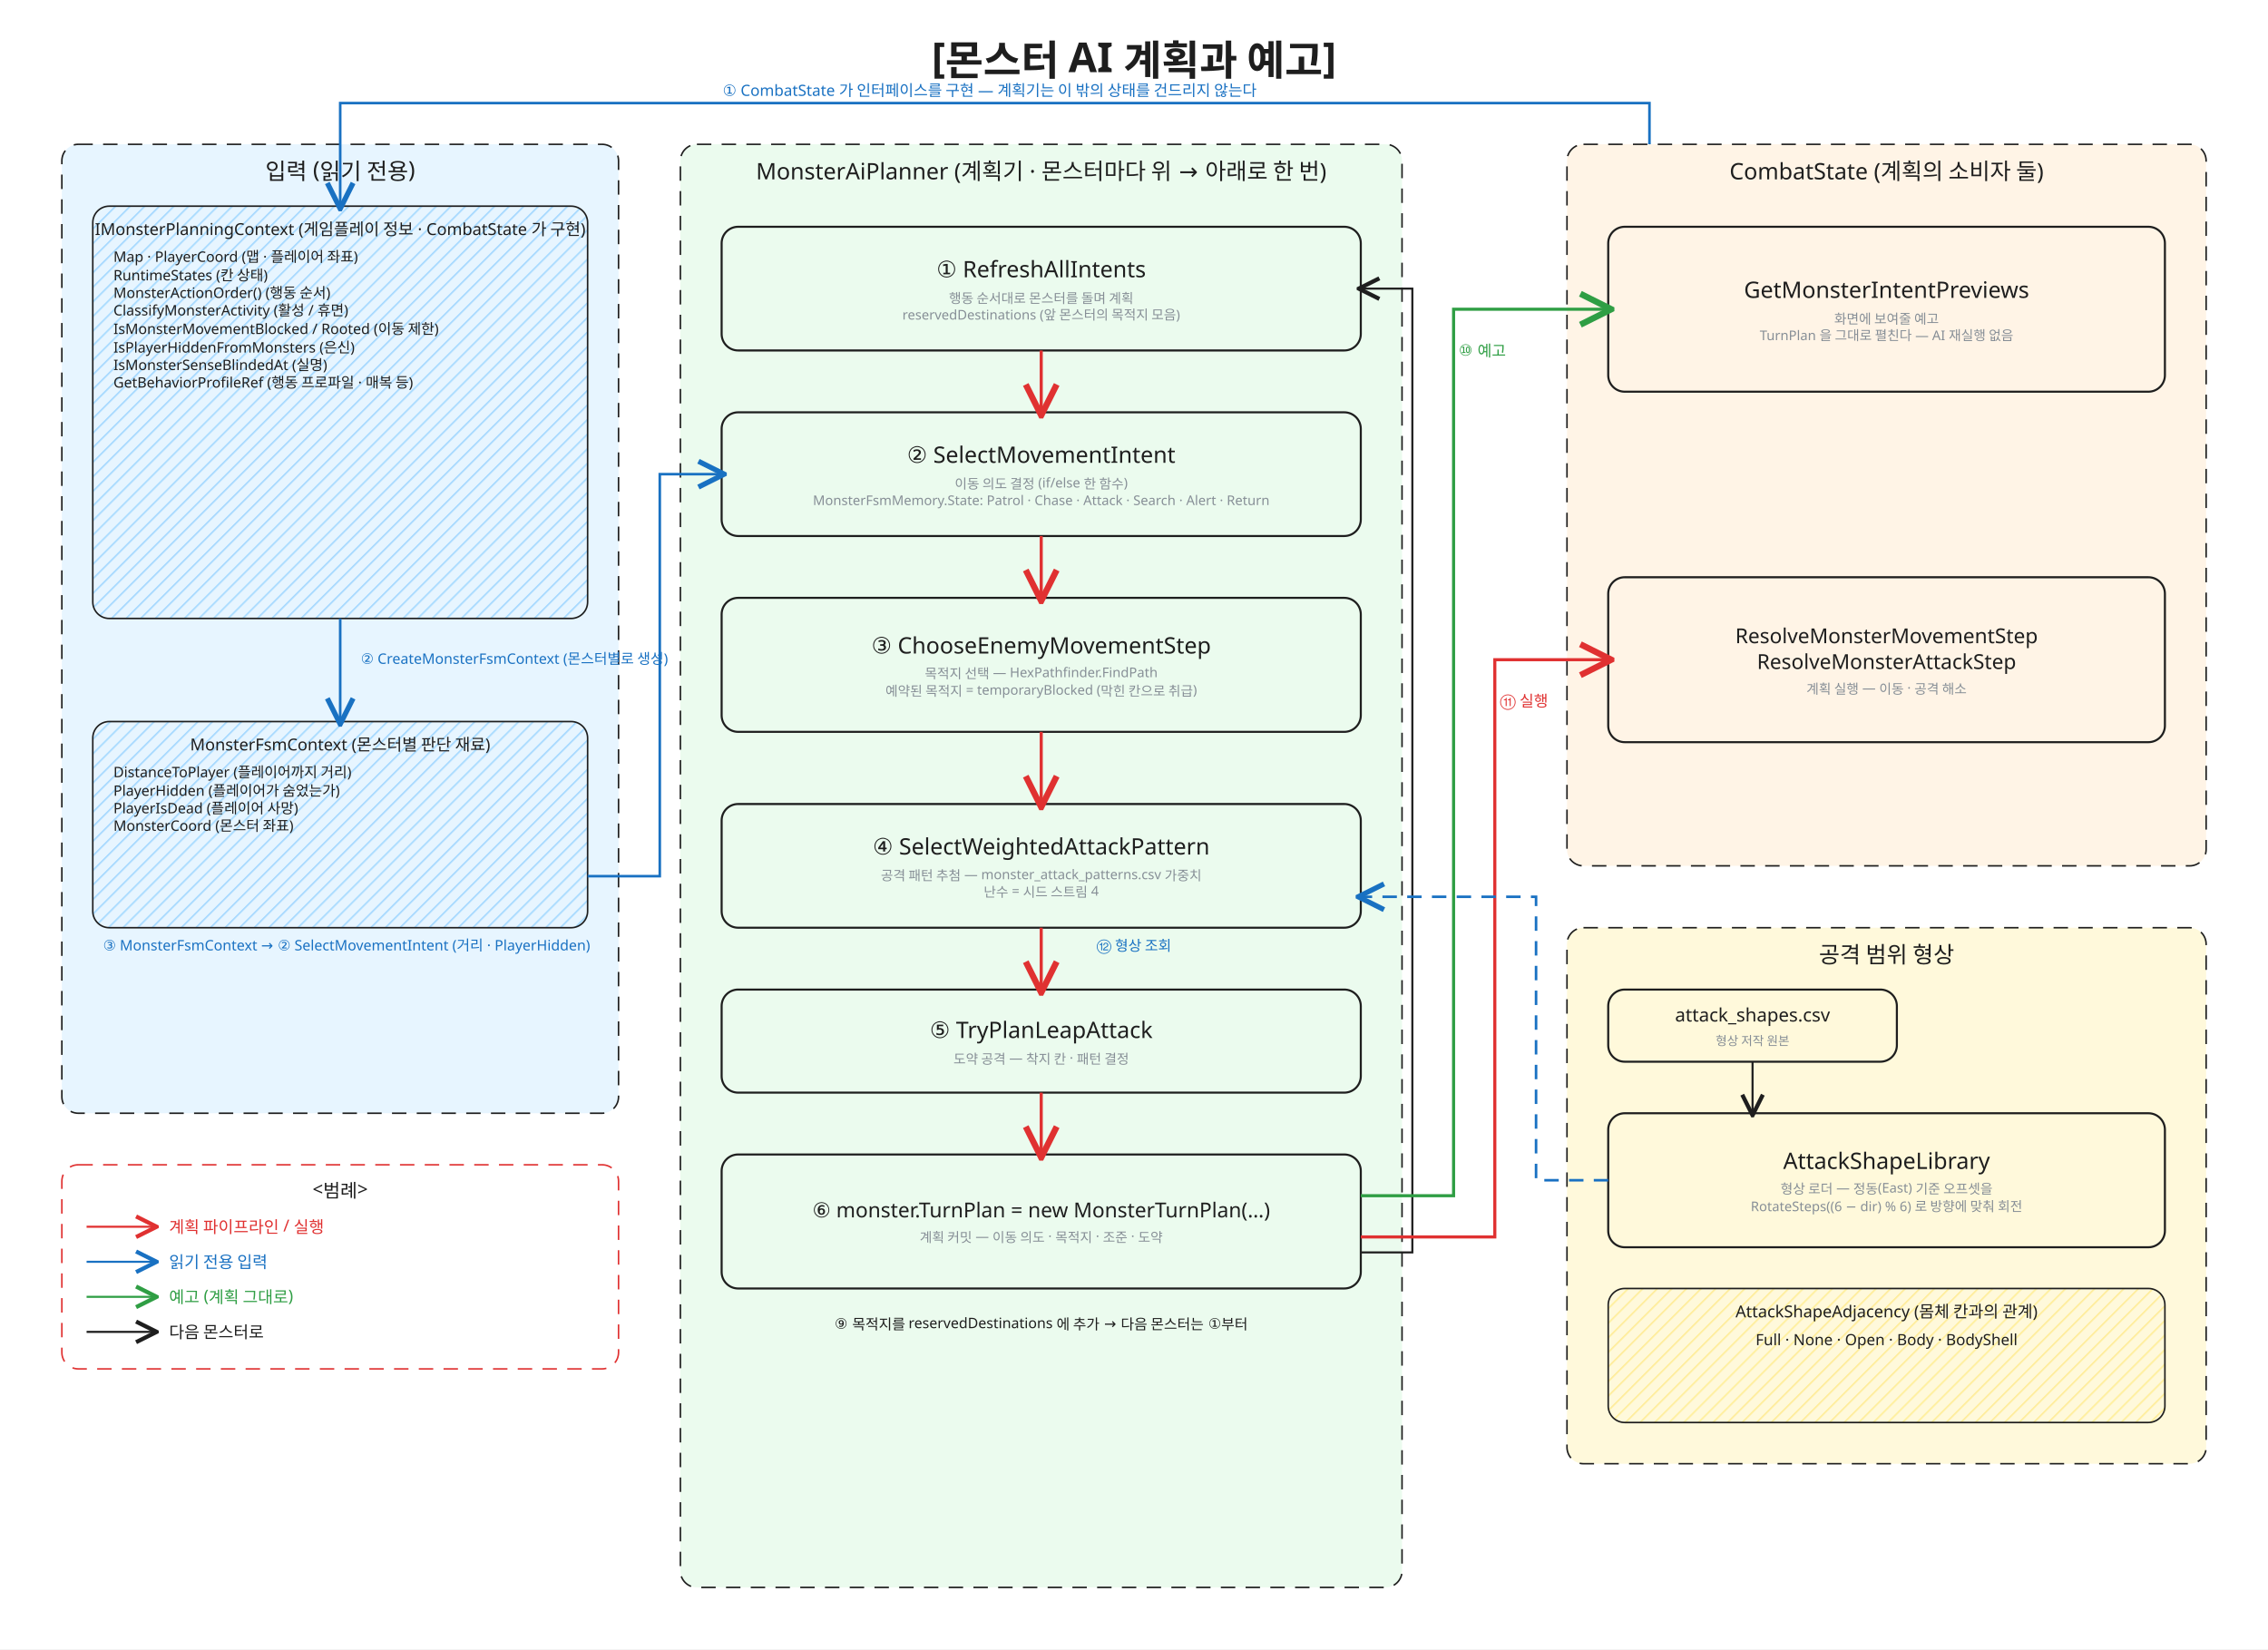
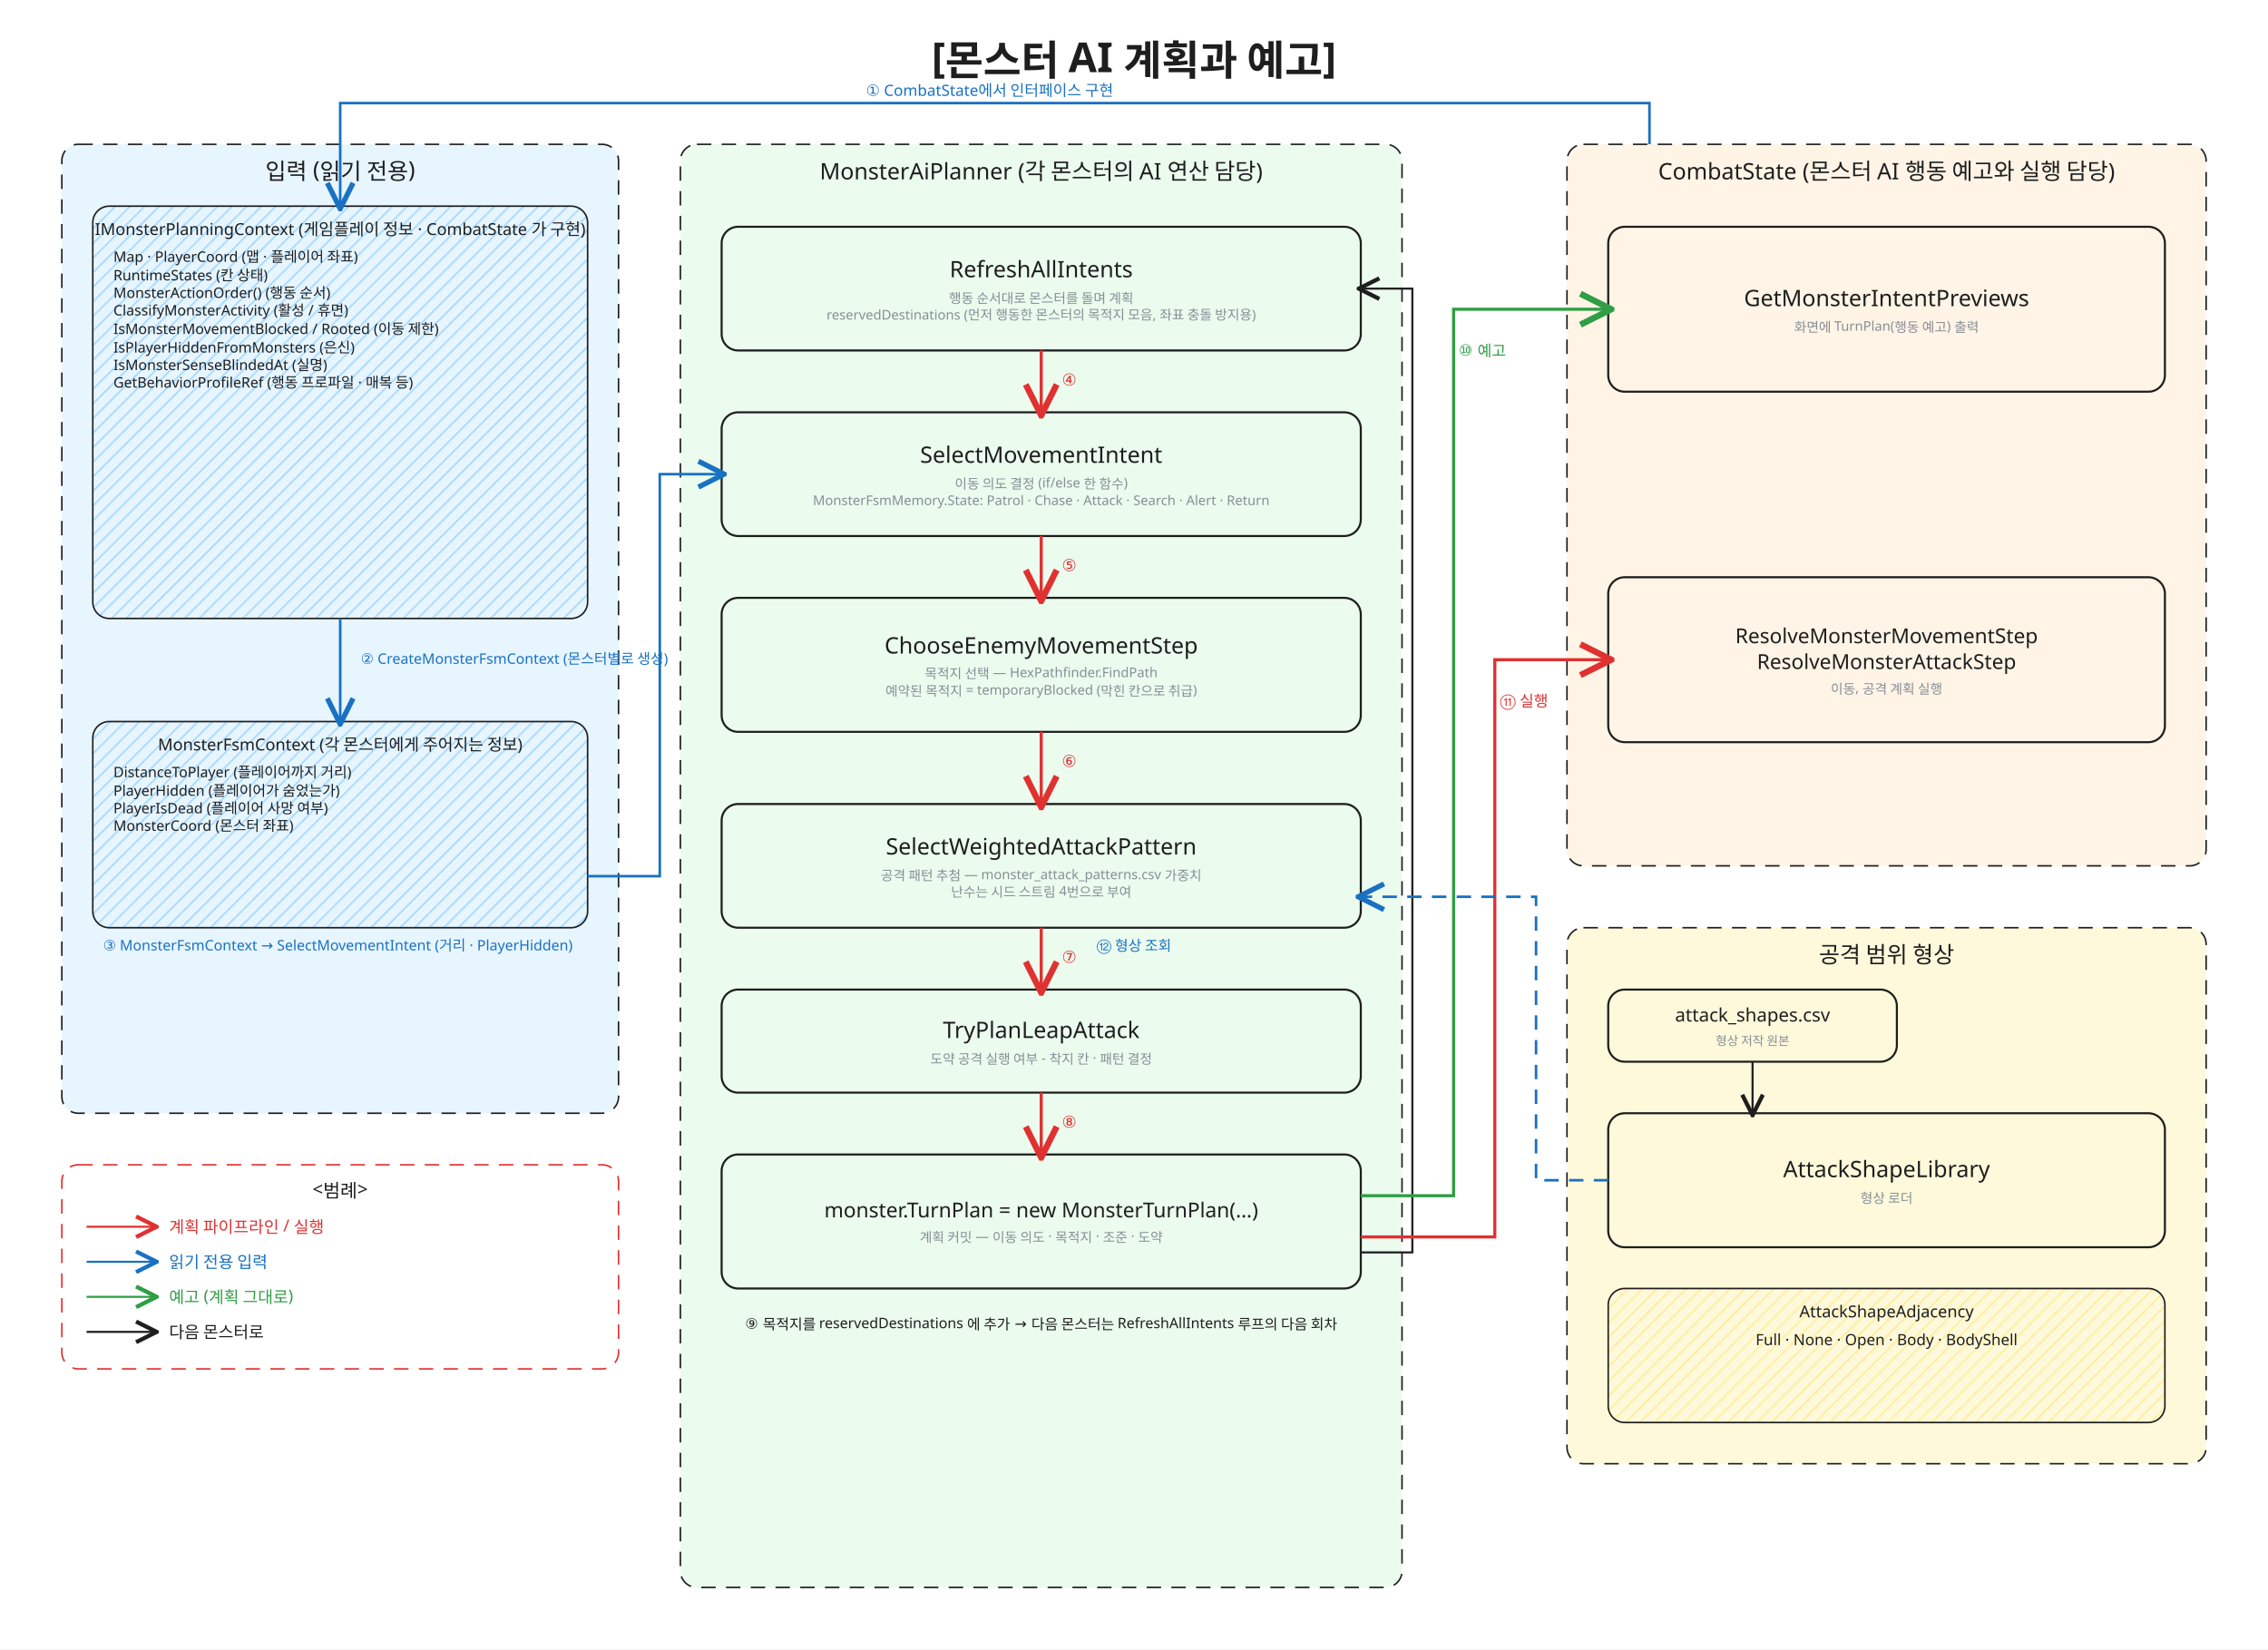
<svg xmlns="http://www.w3.org/2000/svg" width="2200" height="1600" viewBox="0 0 2200 1600">
  <defs>
    <pattern id="ha5d8ff" patternUnits="userSpaceOnUse" width="10" height="10" patternTransform="rotate(45)">
      <line x1="0" y1="0" x2="0" y2="10" stroke="#a5d8ff" stroke-width="3" />
    </pattern>
    <pattern id="hffec99" patternUnits="userSpaceOnUse" width="10" height="10" patternTransform="rotate(45)">
      <line x1="0" y1="0" x2="0" y2="10" stroke="#ffec99" stroke-width="3" />
    </pattern>
    <marker id="ah1971c2" markerWidth="12" markerHeight="12" refX="10" refY="6" orient="auto">
      <path d="M1,1 L11,6 L1,11" fill="none" stroke="#1971c2" stroke-width="2" />
    </marker>
    <marker id="as1971c2" markerWidth="12" markerHeight="12" refX="2" refY="6" orient="auto">
      <path d="M11,1 L1,6 L11,11" fill="none" stroke="#1971c2" stroke-width="2" />
    </marker>
    <marker id="ahe03131" markerWidth="12" markerHeight="12" refX="10" refY="6" orient="auto">
      <path d="M1,1 L11,6 L1,11" fill="none" stroke="#e03131" stroke-width="2" />
    </marker>
    <marker id="ase03131" markerWidth="12" markerHeight="12" refX="2" refY="6" orient="auto">
      <path d="M11,1 L1,6 L11,11" fill="none" stroke="#e03131" stroke-width="2" />
    </marker>
    <marker id="ah1e1e1e" markerWidth="12" markerHeight="12" refX="10" refY="6" orient="auto">
      <path d="M1,1 L11,6 L1,11" fill="none" stroke="#1e1e1e" stroke-width="2" />
    </marker>
    <marker id="as1e1e1e" markerWidth="12" markerHeight="12" refX="2" refY="6" orient="auto">
      <path d="M11,1 L1,6 L11,11" fill="none" stroke="#1e1e1e" stroke-width="2" />
    </marker>
    <marker id="ah2f9e44" markerWidth="12" markerHeight="12" refX="10" refY="6" orient="auto">
      <path d="M1,1 L11,6 L1,11" fill="none" stroke="#2f9e44" stroke-width="2" />
    </marker>
    <marker id="as2f9e44" markerWidth="12" markerHeight="12" refX="2" refY="6" orient="auto">
      <path d="M11,1 L1,6 L11,11" fill="none" stroke="#2f9e44" stroke-width="2" />
    </marker>
  </defs>
  <rect width="100%" height="100%" fill="#ffffff" />
  <text x="1100" y="70" font-size="40" fill="#1e1e1e" text-anchor="middle" font-family="Virgil, 'Segoe Print', 'Comic Sans MS', 'Apple SD Gothic Neo', 'Noto Sans KR', sans-serif" font-weight="bold">[몬스터 AI 계획과 예고]</text>
  <rect x="60" y="140" width="540" height="940" rx="16" fill="#e7f5ff" stroke="#1e1e1e" stroke-width="1.5" stroke-dasharray="14,10" />
  <text x="330" y="174" font-size="22" fill="#1e1e1e" text-anchor="middle" font-family="Virgil, 'Segoe Print', 'Comic Sans MS', 'Apple SD Gothic Neo', 'Noto Sans KR', sans-serif" font-weight="normal">입력 (읽기 전용)</text>
  <rect x="90" y="200" width="480" height="400" rx="16" fill="url(#ha5d8ff)" stroke="#1e1e1e" stroke-width="1.5" />
  <text x="330" y="228" font-size="16" fill="#1e1e1e" text-anchor="middle" font-family="Virgil, 'Segoe Print', 'Comic Sans MS', 'Apple SD Gothic Neo', 'Noto Sans KR', sans-serif" font-weight="normal">IMonsterPlanningContext (게임플레이 정보 · CombatState 가 구현)</text>
  <text x="110" y="254" font-size="14" fill="#1e1e1e" text-anchor="start" font-family="Virgil, 'Segoe Print', 'Comic Sans MS', 'Apple SD Gothic Neo', 'Noto Sans KR', sans-serif" font-weight="normal">Map · PlayerCoord  (맵 · 플레이어 좌표)</text>
  <text x="110" y="272" font-size="14" fill="#1e1e1e" text-anchor="start" font-family="Virgil, 'Segoe Print', 'Comic Sans MS', 'Apple SD Gothic Neo', 'Noto Sans KR', sans-serif" font-weight="normal">RuntimeStates  (칸 상태)</text>
  <text x="110" y="289" font-size="14" fill="#1e1e1e" text-anchor="start" font-family="Virgil, 'Segoe Print', 'Comic Sans MS', 'Apple SD Gothic Neo', 'Noto Sans KR', sans-serif" font-weight="normal">MonsterActionOrder()  (행동 순서)</text>
  <text x="110" y="306" font-size="14" fill="#1e1e1e" text-anchor="start" font-family="Virgil, 'Segoe Print', 'Comic Sans MS', 'Apple SD Gothic Neo', 'Noto Sans KR', sans-serif" font-weight="normal">ClassifyMonsterActivity  (활성 / 휴면)</text>
  <text x="110" y="324" font-size="14" fill="#1e1e1e" text-anchor="start" font-family="Virgil, 'Segoe Print', 'Comic Sans MS', 'Apple SD Gothic Neo', 'Noto Sans KR', sans-serif" font-weight="normal">IsMonsterMovementBlocked / Rooted  (이동 제한)</text>
  <text x="110" y="342" font-size="14" fill="#1e1e1e" text-anchor="start" font-family="Virgil, 'Segoe Print', 'Comic Sans MS', 'Apple SD Gothic Neo', 'Noto Sans KR', sans-serif" font-weight="normal">IsPlayerHiddenFromMonsters  (은신)</text>
  <text x="110" y="359" font-size="14" fill="#1e1e1e" text-anchor="start" font-family="Virgil, 'Segoe Print', 'Comic Sans MS', 'Apple SD Gothic Neo', 'Noto Sans KR', sans-serif" font-weight="normal">IsMonsterSenseBlindedAt  (실명)</text>
  <text x="110" y="376" font-size="14" fill="#1e1e1e" text-anchor="start" font-family="Virgil, 'Segoe Print', 'Comic Sans MS', 'Apple SD Gothic Neo', 'Noto Sans KR', sans-serif" font-weight="normal">GetBehaviorProfileRef  (행동 프로파일 · 매복 등)</text>
  <rect x="90" y="700" width="480" height="200" rx="16" fill="url(#ha5d8ff)" stroke="#1e1e1e" stroke-width="1.5" />
-   <text x="330" y="728" font-size="16" fill="#1e1e1e" text-anchor="middle" font-family="Virgil, 'Segoe Print', 'Comic Sans MS', 'Apple SD Gothic Neo', 'Noto Sans KR', sans-serif" font-weight="normal">MonsterFsmContext (몬스터별 판단 재료)</text>
+   <text x="330" y="728" font-size="16" fill="#1e1e1e" text-anchor="middle" font-family="Virgil, 'Segoe Print', 'Comic Sans MS', 'Apple SD Gothic Neo', 'Noto Sans KR', sans-serif" font-weight="normal">MonsterFsmContext (각 몬스터에게 주어지는 정보)</text>
  <text x="110" y="754" font-size="14" fill="#1e1e1e" text-anchor="start" font-family="Virgil, 'Segoe Print', 'Comic Sans MS', 'Apple SD Gothic Neo', 'Noto Sans KR', sans-serif" font-weight="normal">DistanceToPlayer  (플레이어까지 거리)</text>
  <text x="110" y="772" font-size="14" fill="#1e1e1e" text-anchor="start" font-family="Virgil, 'Segoe Print', 'Comic Sans MS', 'Apple SD Gothic Neo', 'Noto Sans KR', sans-serif" font-weight="normal">PlayerHidden  (플레이어가 숨었는가)</text>
-   <text x="110" y="789" font-size="14" fill="#1e1e1e" text-anchor="start" font-family="Virgil, 'Segoe Print', 'Comic Sans MS', 'Apple SD Gothic Neo', 'Noto Sans KR', sans-serif" font-weight="normal">PlayerIsDead  (플레이어 사망)</text>
+   <text x="110" y="789" font-size="14" fill="#1e1e1e" text-anchor="start" font-family="Virgil, 'Segoe Print', 'Comic Sans MS', 'Apple SD Gothic Neo', 'Noto Sans KR', sans-serif" font-weight="normal">PlayerIsDead  (플레이어 사망 여부)</text>
  <text x="110" y="806" font-size="14" fill="#1e1e1e" text-anchor="start" font-family="Virgil, 'Segoe Print', 'Comic Sans MS', 'Apple SD Gothic Neo', 'Noto Sans KR', sans-serif" font-weight="normal">MonsterCoord  (몬스터 좌표)</text>
  <polyline points="330,600 330,700" fill="none" stroke="#1971c2" stroke-width="2.5" marker-end="url(#ah1971c2)" />
  <text x="350" y="644" font-size="14" fill="#1971c2" text-anchor="start" font-family="Virgil, 'Segoe Print', 'Comic Sans MS', 'Apple SD Gothic Neo', 'Noto Sans KR', sans-serif" font-weight="normal">② CreateMonsterFsmContext (몬스터별로 생성)</text>
  <rect x="660" y="140" width="700" height="1400" rx="16" fill="#ebfbee" stroke="#1e1e1e" stroke-width="1.5" stroke-dasharray="14,10" />
-   <text x="1010" y="174" font-size="22" fill="#1e1e1e" text-anchor="middle" font-family="Virgil, 'Segoe Print', 'Comic Sans MS', 'Apple SD Gothic Neo', 'Noto Sans KR', sans-serif" font-weight="normal">MonsterAiPlanner (계획기 · 몬스터마다 위 → 아래로 한 번)</text>
+   <text x="1010" y="174" font-size="22" fill="#1e1e1e" text-anchor="middle" font-family="Virgil, 'Segoe Print', 'Comic Sans MS', 'Apple SD Gothic Neo', 'Noto Sans KR', sans-serif" font-weight="normal">MonsterAiPlanner (각 몬스터의 AI 연산 담당)</text>
  <rect x="700" y="220" width="620" height="120" rx="16" fill="none" stroke="#1e1e1e" stroke-width="2" />
-   <text x="1010" y="269" font-size="22" fill="#1e1e1e" text-anchor="middle" font-family="Virgil, 'Segoe Print', 'Comic Sans MS', 'Apple SD Gothic Neo', 'Noto Sans KR', sans-serif" font-weight="normal">① RefreshAllIntents</text>
+   <text x="1010" y="269" font-size="22" fill="#1e1e1e" text-anchor="middle" font-family="Virgil, 'Segoe Print', 'Comic Sans MS', 'Apple SD Gothic Neo', 'Noto Sans KR', sans-serif" font-weight="normal">RefreshAllIntents</text>
  <text x="1010" y="294" font-size="13" fill="#868e96" text-anchor="middle" font-family="Virgil, 'Segoe Print', 'Comic Sans MS', 'Apple SD Gothic Neo', 'Noto Sans KR', sans-serif" font-weight="normal">행동 순서대로 몬스터를 돌며 계획</text>
-   <text x="1010" y="310" font-size="13" fill="#868e96" text-anchor="middle" font-family="Virgil, 'Segoe Print', 'Comic Sans MS', 'Apple SD Gothic Neo', 'Noto Sans KR', sans-serif" font-weight="normal">reservedDestinations (앞 몬스터의 목적지 모음)</text>
+   <text x="1010" y="310" font-size="13" fill="#868e96" text-anchor="middle" font-family="Virgil, 'Segoe Print', 'Comic Sans MS', 'Apple SD Gothic Neo', 'Noto Sans KR', sans-serif" font-weight="normal">reservedDestinations (먼저 행동한 몬스터의 목적지 모음, 좌표 충돌 방지용)</text>
  <rect x="700" y="400" width="620" height="120" rx="16" fill="none" stroke="#1e1e1e" stroke-width="2" />
-   <text x="1010" y="449" font-size="22" fill="#1e1e1e" text-anchor="middle" font-family="Virgil, 'Segoe Print', 'Comic Sans MS', 'Apple SD Gothic Neo', 'Noto Sans KR', sans-serif" font-weight="normal">② SelectMovementIntent</text>
+   <text x="1010" y="449" font-size="22" fill="#1e1e1e" text-anchor="middle" font-family="Virgil, 'Segoe Print', 'Comic Sans MS', 'Apple SD Gothic Neo', 'Noto Sans KR', sans-serif" font-weight="normal">SelectMovementIntent</text>
  <text x="1010" y="474" font-size="13" fill="#868e96" text-anchor="middle" font-family="Virgil, 'Segoe Print', 'Comic Sans MS', 'Apple SD Gothic Neo', 'Noto Sans KR', sans-serif" font-weight="normal">이동 의도 결정 (if/else 한 함수)</text>
  <text x="1010" y="490" font-size="13" fill="#868e96" text-anchor="middle" font-family="Virgil, 'Segoe Print', 'Comic Sans MS', 'Apple SD Gothic Neo', 'Noto Sans KR', sans-serif" font-weight="normal">MonsterFsmMemory.State: Patrol · Chase · Attack · Search · Alert · Return</text>
  <rect x="700" y="580" width="620" height="130" rx="16" fill="none" stroke="#1e1e1e" stroke-width="2" />
-   <text x="1010" y="634" font-size="22" fill="#1e1e1e" text-anchor="middle" font-family="Virgil, 'Segoe Print', 'Comic Sans MS', 'Apple SD Gothic Neo', 'Noto Sans KR', sans-serif" font-weight="normal">③ ChooseEnemyMovementStep</text>
+   <text x="1010" y="634" font-size="22" fill="#1e1e1e" text-anchor="middle" font-family="Virgil, 'Segoe Print', 'Comic Sans MS', 'Apple SD Gothic Neo', 'Noto Sans KR', sans-serif" font-weight="normal">ChooseEnemyMovementStep</text>
  <text x="1010" y="658" font-size="13" fill="#868e96" text-anchor="middle" font-family="Virgil, 'Segoe Print', 'Comic Sans MS', 'Apple SD Gothic Neo', 'Noto Sans KR', sans-serif" font-weight="normal">목적지 선택 — HexPathfinder.FindPath</text>
  <text x="1010" y="675" font-size="13" fill="#868e96" text-anchor="middle" font-family="Virgil, 'Segoe Print', 'Comic Sans MS', 'Apple SD Gothic Neo', 'Noto Sans KR', sans-serif" font-weight="normal">예약된 목적지 = temporaryBlocked (막힌 칸으로 취급)</text>
  <rect x="700" y="780" width="620" height="120" rx="16" fill="none" stroke="#1e1e1e" stroke-width="2" />
-   <text x="1010" y="829" font-size="22" fill="#1e1e1e" text-anchor="middle" font-family="Virgil, 'Segoe Print', 'Comic Sans MS', 'Apple SD Gothic Neo', 'Noto Sans KR', sans-serif" font-weight="normal">④ SelectWeightedAttackPattern</text>
+   <text x="1010" y="829" font-size="22" fill="#1e1e1e" text-anchor="middle" font-family="Virgil, 'Segoe Print', 'Comic Sans MS', 'Apple SD Gothic Neo', 'Noto Sans KR', sans-serif" font-weight="normal">SelectWeightedAttackPattern</text>
  <text x="1010" y="854" font-size="13" fill="#868e96" text-anchor="middle" font-family="Virgil, 'Segoe Print', 'Comic Sans MS', 'Apple SD Gothic Neo', 'Noto Sans KR', sans-serif" font-weight="normal">공격 패턴 추첨 — monster_attack_patterns.csv 가중치</text>
-   <text x="1010" y="870" font-size="13" fill="#868e96" text-anchor="middle" font-family="Virgil, 'Segoe Print', 'Comic Sans MS', 'Apple SD Gothic Neo', 'Noto Sans KR', sans-serif" font-weight="normal">난수 = 시드 스트림 4</text>
+   <text x="1010" y="870" font-size="13" fill="#868e96" text-anchor="middle" font-family="Virgil, 'Segoe Print', 'Comic Sans MS', 'Apple SD Gothic Neo', 'Noto Sans KR', sans-serif" font-weight="normal">난수는 시드 스트림 4번으로 부여</text>
  <rect x="700" y="960" width="620" height="100" rx="16" fill="none" stroke="#1e1e1e" stroke-width="2" />
-   <text x="1010" y="1007" font-size="22" fill="#1e1e1e" text-anchor="middle" font-family="Virgil, 'Segoe Print', 'Comic Sans MS', 'Apple SD Gothic Neo', 'Noto Sans KR', sans-serif" font-weight="normal">⑤ TryPlanLeapAttack</text>
-   <text x="1010" y="1032" font-size="13" fill="#868e96" text-anchor="middle" font-family="Virgil, 'Segoe Print', 'Comic Sans MS', 'Apple SD Gothic Neo', 'Noto Sans KR', sans-serif" font-weight="normal">도약 공격 — 착지 칸 · 패턴 결정</text>
+   <text x="1010" y="1007" font-size="22" fill="#1e1e1e" text-anchor="middle" font-family="Virgil, 'Segoe Print', 'Comic Sans MS', 'Apple SD Gothic Neo', 'Noto Sans KR', sans-serif" font-weight="normal">TryPlanLeapAttack</text>
+   <text x="1010" y="1032" font-size="13" fill="#868e96" text-anchor="middle" font-family="Virgil, 'Segoe Print', 'Comic Sans MS', 'Apple SD Gothic Neo', 'Noto Sans KR', sans-serif" font-weight="normal">도약 공격 실행 여부 - 착지 칸 · 패턴 결정</text>
  <rect x="700" y="1120" width="620" height="130" rx="16" fill="none" stroke="#1e1e1e" stroke-width="2" />
-   <text x="1010" y="1181" font-size="20" fill="#1e1e1e" text-anchor="middle" font-family="Virgil, 'Segoe Print', 'Comic Sans MS', 'Apple SD Gothic Neo', 'Noto Sans KR', sans-serif" font-weight="normal">⑥ monster.TurnPlan = new MonsterTurnPlan(…)</text>
+   <text x="1010" y="1181" font-size="20" fill="#1e1e1e" text-anchor="middle" font-family="Virgil, 'Segoe Print', 'Comic Sans MS', 'Apple SD Gothic Neo', 'Noto Sans KR', sans-serif" font-weight="normal">monster.TurnPlan = new MonsterTurnPlan(…)</text>
  <text x="1010" y="1205" font-size="13" fill="#868e96" text-anchor="middle" font-family="Virgil, 'Segoe Print', 'Comic Sans MS', 'Apple SD Gothic Neo', 'Noto Sans KR', sans-serif" font-weight="normal">계획 커밋 — 이동 의도 · 목적지 · 조준 · 도약</text>
  <polyline points="1010,340 1010,400" fill="none" stroke="#e03131" stroke-width="3" marker-end="url(#ahe03131)" />
+   <text x="1030" y="374" font-size="16" fill="#e03131" text-anchor="start" font-family="Virgil, 'Segoe Print', 'Comic Sans MS', 'Apple SD Gothic Neo', 'Noto Sans KR', sans-serif" font-weight="normal">④</text>
  <polyline points="1010,520 1010,580" fill="none" stroke="#e03131" stroke-width="3" marker-end="url(#ahe03131)" />
+   <text x="1030" y="554" font-size="16" fill="#e03131" text-anchor="start" font-family="Virgil, 'Segoe Print', 'Comic Sans MS', 'Apple SD Gothic Neo', 'Noto Sans KR', sans-serif" font-weight="normal">⑤</text>
  <polyline points="1010,710 1010,780" fill="none" stroke="#e03131" stroke-width="3" marker-end="url(#ahe03131)" />
+   <text x="1030" y="744" font-size="16" fill="#e03131" text-anchor="start" font-family="Virgil, 'Segoe Print', 'Comic Sans MS', 'Apple SD Gothic Neo', 'Noto Sans KR', sans-serif" font-weight="normal">⑥</text>
  <polyline points="1010,900 1010,960" fill="none" stroke="#e03131" stroke-width="3" marker-end="url(#ahe03131)" />
+   <text x="1030" y="934" font-size="16" fill="#e03131" text-anchor="start" font-family="Virgil, 'Segoe Print', 'Comic Sans MS', 'Apple SD Gothic Neo', 'Noto Sans KR', sans-serif" font-weight="normal">⑦</text>
  <polyline points="1010,1060 1010,1120" fill="none" stroke="#e03131" stroke-width="3" marker-end="url(#ahe03131)" />
+   <text x="1030" y="1094" font-size="16" fill="#e03131" text-anchor="start" font-family="Virgil, 'Segoe Print', 'Comic Sans MS', 'Apple SD Gothic Neo', 'Noto Sans KR', sans-serif" font-weight="normal">⑧</text>
  <polyline points="570,850 640,850 640,460 700,460" fill="none" stroke="#1971c2" stroke-width="2.5" marker-end="url(#ah1971c2)" />
-   <text x="100" y="922" font-size="14" fill="#1971c2" text-anchor="start" font-family="Virgil, 'Segoe Print', 'Comic Sans MS', 'Apple SD Gothic Neo', 'Noto Sans KR', sans-serif" font-weight="normal">③ MonsterFsmContext → ② SelectMovementIntent (거리 · PlayerHidden)</text>
+   <text x="100" y="922" font-size="14" fill="#1971c2" text-anchor="start" font-family="Virgil, 'Segoe Print', 'Comic Sans MS', 'Apple SD Gothic Neo', 'Noto Sans KR', sans-serif" font-weight="normal">③ MonsterFsmContext → SelectMovementIntent (거리 · PlayerHidden)</text>
  <polyline points="1600,140 1600,100 330,100 330,200" fill="none" stroke="#1971c2" stroke-width="2.5" marker-end="url(#ah1971c2)" />
-   <text x="960" y="93" font-size="15" fill="#1971c2" text-anchor="middle" font-family="Virgil, 'Segoe Print', 'Comic Sans MS', 'Apple SD Gothic Neo', 'Noto Sans KR', sans-serif" font-weight="normal">① CombatState 가 인터페이스를 구현 — 계획기는 이 밖의 상태를 건드리지 않는다</text>
+   <text x="960" y="93" font-size="15" fill="#1971c2" text-anchor="middle" font-family="Virgil, 'Segoe Print', 'Comic Sans MS', 'Apple SD Gothic Neo', 'Noto Sans KR', sans-serif" font-weight="normal">① CombatState에서 인터페이스 구현</text>
  <polyline points="1320,1215 1370,1215 1370,280 1320,280" fill="none" stroke="#1e1e1e" stroke-width="2" marker-end="url(#ah1e1e1e)" />
-   <text x="1010" y="1289" font-size="14" fill="#1e1e1e" text-anchor="middle" font-family="Virgil, 'Segoe Print', 'Comic Sans MS', 'Apple SD Gothic Neo', 'Noto Sans KR', sans-serif" font-weight="normal">⑨ 목적지를 reservedDestinations 에 추가 → 다음 몬스터는 ①부터</text>
+   <text x="1010" y="1289" font-size="14" fill="#1e1e1e" text-anchor="middle" font-family="Virgil, 'Segoe Print', 'Comic Sans MS', 'Apple SD Gothic Neo', 'Noto Sans KR', sans-serif" font-weight="normal">⑨ 목적지를 reservedDestinations 에 추가 → 다음 몬스터는 RefreshAllIntents 루프의 다음 회차</text>
  <rect x="1520" y="140" width="620" height="700" rx="16" fill="#fff4e6" stroke="#1e1e1e" stroke-width="1.5" stroke-dasharray="14,10" />
-   <text x="1830" y="174" font-size="22" fill="#1e1e1e" text-anchor="middle" font-family="Virgil, 'Segoe Print', 'Comic Sans MS', 'Apple SD Gothic Neo', 'Noto Sans KR', sans-serif" font-weight="normal">CombatState (계획의 소비자 둘)</text>
+   <text x="1830" y="174" font-size="22" fill="#1e1e1e" text-anchor="middle" font-family="Virgil, 'Segoe Print', 'Comic Sans MS', 'Apple SD Gothic Neo', 'Noto Sans KR', sans-serif" font-weight="normal">CombatState (몬스터 AI 행동 예고와 실행 담당)</text>
  <rect x="1560" y="220" width="540" height="160" rx="16" fill="none" stroke="#1e1e1e" stroke-width="2" />
-   <text x="1830" y="289" font-size="22" fill="#1e1e1e" text-anchor="middle" font-family="Virgil, 'Segoe Print', 'Comic Sans MS', 'Apple SD Gothic Neo', 'Noto Sans KR', sans-serif" font-weight="normal">GetMonsterIntentPreviews</text>
-   <text x="1830" y="314" font-size="13" fill="#868e96" text-anchor="middle" font-family="Virgil, 'Segoe Print', 'Comic Sans MS', 'Apple SD Gothic Neo', 'Noto Sans KR', sans-serif" font-weight="normal">화면에 보여줄 예고</text>
-   <text x="1830" y="330" font-size="13" fill="#868e96" text-anchor="middle" font-family="Virgil, 'Segoe Print', 'Comic Sans MS', 'Apple SD Gothic Neo', 'Noto Sans KR', sans-serif" font-weight="normal">TurnPlan 을 그대로 펼친다 — AI 재실행 없음</text>
+   <text x="1830" y="297" font-size="22" fill="#1e1e1e" text-anchor="middle" font-family="Virgil, 'Segoe Print', 'Comic Sans MS', 'Apple SD Gothic Neo', 'Noto Sans KR', sans-serif" font-weight="normal">GetMonsterIntentPreviews</text>
+   <text x="1830" y="322" font-size="13" fill="#868e96" text-anchor="middle" font-family="Virgil, 'Segoe Print', 'Comic Sans MS', 'Apple SD Gothic Neo', 'Noto Sans KR', sans-serif" font-weight="normal">화면에 TurnPlan(행동 예고) 출력</text>
  <rect x="1560" y="560" width="540" height="160" rx="16" fill="none" stroke="#1e1e1e" stroke-width="2" />
  <text x="1830" y="624" font-size="20" fill="#1e1e1e" text-anchor="middle" font-family="Virgil, 'Segoe Print', 'Comic Sans MS', 'Apple SD Gothic Neo', 'Noto Sans KR', sans-serif" font-weight="normal">ResolveMonsterMovementStep</text>
  <text x="1830" y="649" font-size="20" fill="#1e1e1e" text-anchor="middle" font-family="Virgil, 'Segoe Print', 'Comic Sans MS', 'Apple SD Gothic Neo', 'Noto Sans KR', sans-serif" font-weight="normal">ResolveMonsterAttackStep</text>
-   <text x="1830" y="673" font-size="13" fill="#868e96" text-anchor="middle" font-family="Virgil, 'Segoe Print', 'Comic Sans MS', 'Apple SD Gothic Neo', 'Noto Sans KR', sans-serif" font-weight="normal">계획 실행 — 이동 · 공격 해소</text>
+   <text x="1830" y="673" font-size="13" fill="#868e96" text-anchor="middle" font-family="Virgil, 'Segoe Print', 'Comic Sans MS', 'Apple SD Gothic Neo', 'Noto Sans KR', sans-serif" font-weight="normal">이동, 공격 계획 실행</text>
  <polyline points="1320,1160 1410,1160 1410,300 1560,300" fill="none" stroke="#2f9e44" stroke-width="3" marker-end="url(#ah2f9e44)" />
  <text x="1415" y="345" font-size="15" fill="#2f9e44" text-anchor="start" font-family="Virgil, 'Segoe Print', 'Comic Sans MS', 'Apple SD Gothic Neo', 'Noto Sans KR', sans-serif" font-weight="normal">⑩ 예고</text>
  <polyline points="1320,1200 1450,1200 1450,640 1560,640" fill="none" stroke="#e03131" stroke-width="3" marker-end="url(#ahe03131)" />
  <text x="1455" y="685" font-size="15" fill="#e03131" text-anchor="start" font-family="Virgil, 'Segoe Print', 'Comic Sans MS', 'Apple SD Gothic Neo', 'Noto Sans KR', sans-serif" font-weight="normal">⑪ 실행</text>
  <rect x="1520" y="900" width="620" height="520" rx="16" fill="#fff9db" stroke="#1e1e1e" stroke-width="1.5" stroke-dasharray="14,10" />
  <text x="1830" y="934" font-size="22" fill="#1e1e1e" text-anchor="middle" font-family="Virgil, 'Segoe Print', 'Comic Sans MS', 'Apple SD Gothic Neo', 'Noto Sans KR', sans-serif" font-weight="normal">공격 범위 형상</text>
  <rect x="1560" y="960" width="280" height="70" rx="16" fill="none" stroke="#1e1e1e" stroke-width="2" />
  <text x="1700" y="991" font-size="18" fill="#1e1e1e" text-anchor="middle" font-family="Virgil, 'Segoe Print', 'Comic Sans MS', 'Apple SD Gothic Neo', 'Noto Sans KR', sans-serif" font-weight="normal">attack_shapes.csv</text>
  <text x="1700" y="1014" font-size="12" fill="#868e96" text-anchor="middle" font-family="Virgil, 'Segoe Print', 'Comic Sans MS', 'Apple SD Gothic Neo', 'Noto Sans KR', sans-serif" font-weight="normal">형상 저작 원본</text>
  <polyline points="1700,1030 1700,1080" fill="none" stroke="#1e1e1e" stroke-width="2" marker-end="url(#ah1e1e1e)" />
  <rect x="1560" y="1080" width="540" height="130" rx="16" fill="none" stroke="#1e1e1e" stroke-width="2" />
-   <text x="1830" y="1134" font-size="22" fill="#1e1e1e" text-anchor="middle" font-family="Virgil, 'Segoe Print', 'Comic Sans MS', 'Apple SD Gothic Neo', 'Noto Sans KR', sans-serif" font-weight="normal">AttackShapeLibrary</text>
-   <text x="1830" y="1158" font-size="13" fill="#868e96" text-anchor="middle" font-family="Virgil, 'Segoe Print', 'Comic Sans MS', 'Apple SD Gothic Neo', 'Noto Sans KR', sans-serif" font-weight="normal">형상 로더 — 정동(East) 기준 오프셋을</text>
-   <text x="1830" y="1175" font-size="13" fill="#868e96" text-anchor="middle" font-family="Virgil, 'Segoe Print', 'Comic Sans MS', 'Apple SD Gothic Neo', 'Noto Sans KR', sans-serif" font-weight="normal">RotateSteps((6 − dir) % 6) 로 방향에 맞춰 회전</text>
+   <text x="1830" y="1142" font-size="22" fill="#1e1e1e" text-anchor="middle" font-family="Virgil, 'Segoe Print', 'Comic Sans MS', 'Apple SD Gothic Neo', 'Noto Sans KR', sans-serif" font-weight="normal">AttackShapeLibrary</text>
+   <text x="1830" y="1167" font-size="13" fill="#868e96" text-anchor="middle" font-family="Virgil, 'Segoe Print', 'Comic Sans MS', 'Apple SD Gothic Neo', 'Noto Sans KR', sans-serif" font-weight="normal">형상 로더</text>
  <rect x="1560" y="1250" width="540" height="130" rx="16" fill="url(#hffec99)" stroke="#1e1e1e" stroke-width="1.5" />
-   <text x="1830" y="1278" font-size="16" fill="#1e1e1e" text-anchor="middle" font-family="Virgil, 'Segoe Print', 'Comic Sans MS', 'Apple SD Gothic Neo', 'Noto Sans KR', sans-serif" font-weight="normal">AttackShapeAdjacency (몸체 칸과의 관계)</text>
+   <text x="1830" y="1278" font-size="16" fill="#1e1e1e" text-anchor="middle" font-family="Virgil, 'Segoe Print', 'Comic Sans MS', 'Apple SD Gothic Neo', 'Noto Sans KR', sans-serif" font-weight="normal">AttackShapeAdjacency</text>
  <text x="1830" y="1305" font-size="15" fill="#1e1e1e" text-anchor="middle" font-family="Virgil, 'Segoe Print', 'Comic Sans MS', 'Apple SD Gothic Neo', 'Noto Sans KR', sans-serif" font-weight="normal">Full · None · Open · Body · BodyShell</text>
  <polyline points="1560,1145 1490,1145 1490,870 1320,870" fill="none" stroke="#1971c2" stroke-width="2.5" stroke-dasharray="14,10" marker-end="url(#ah1971c2)" />
  <text x="1100" y="922" font-size="14" fill="#1971c2" text-anchor="middle" font-family="Virgil, 'Segoe Print', 'Comic Sans MS', 'Apple SD Gothic Neo', 'Noto Sans KR', sans-serif" font-weight="normal">⑫ 형상 조회</text>
  <rect x="60" y="1130" width="540" height="198.0" rx="16" fill="none" stroke="#e03131" stroke-width="1.5" stroke-dasharray="14,10" />
  <text x="330" y="1160" font-size="18" fill="#1e1e1e" text-anchor="middle" font-family="Virgil, 'Segoe Print', 'Comic Sans MS', 'Apple SD Gothic Neo', 'Noto Sans KR', sans-serif" font-weight="normal">&lt;범례&gt;</text>
  <polyline points="84,1190.1 150,1190.1" fill="none" stroke="#e03131" stroke-width="2" marker-end="url(#ahe03131)" />
  <text x="164" y="1196" font-size="16" fill="#e03131" text-anchor="start" font-family="Virgil, 'Segoe Print', 'Comic Sans MS', 'Apple SD Gothic Neo', 'Noto Sans KR', sans-serif" font-weight="normal">계획 파이프라인 / 실행</text>
  <polyline points="84,1224.1 150,1224.1" fill="none" stroke="#1971c2" stroke-width="2" marker-end="url(#ah1971c2)" />
  <text x="164" y="1230" font-size="16" fill="#1971c2" text-anchor="start" font-family="Virgil, 'Segoe Print', 'Comic Sans MS', 'Apple SD Gothic Neo', 'Noto Sans KR', sans-serif" font-weight="normal">읽기 전용 입력</text>
  <polyline points="84,1258.1 150,1258.1" fill="none" stroke="#2f9e44" stroke-width="2" marker-end="url(#ah2f9e44)" />
  <text x="164" y="1264" font-size="16" fill="#2f9e44" text-anchor="start" font-family="Virgil, 'Segoe Print', 'Comic Sans MS', 'Apple SD Gothic Neo', 'Noto Sans KR', sans-serif" font-weight="normal">예고 (계획 그대로)</text>
  <polyline points="84,1292.1 150,1292.1" fill="none" stroke="#1e1e1e" stroke-width="2" marker-end="url(#ah1e1e1e)" />
  <text x="164" y="1298" font-size="16" fill="#1e1e1e" text-anchor="start" font-family="Virgil, 'Segoe Print', 'Comic Sans MS', 'Apple SD Gothic Neo', 'Noto Sans KR', sans-serif" font-weight="normal">다음 몬스터로</text>
</svg>
